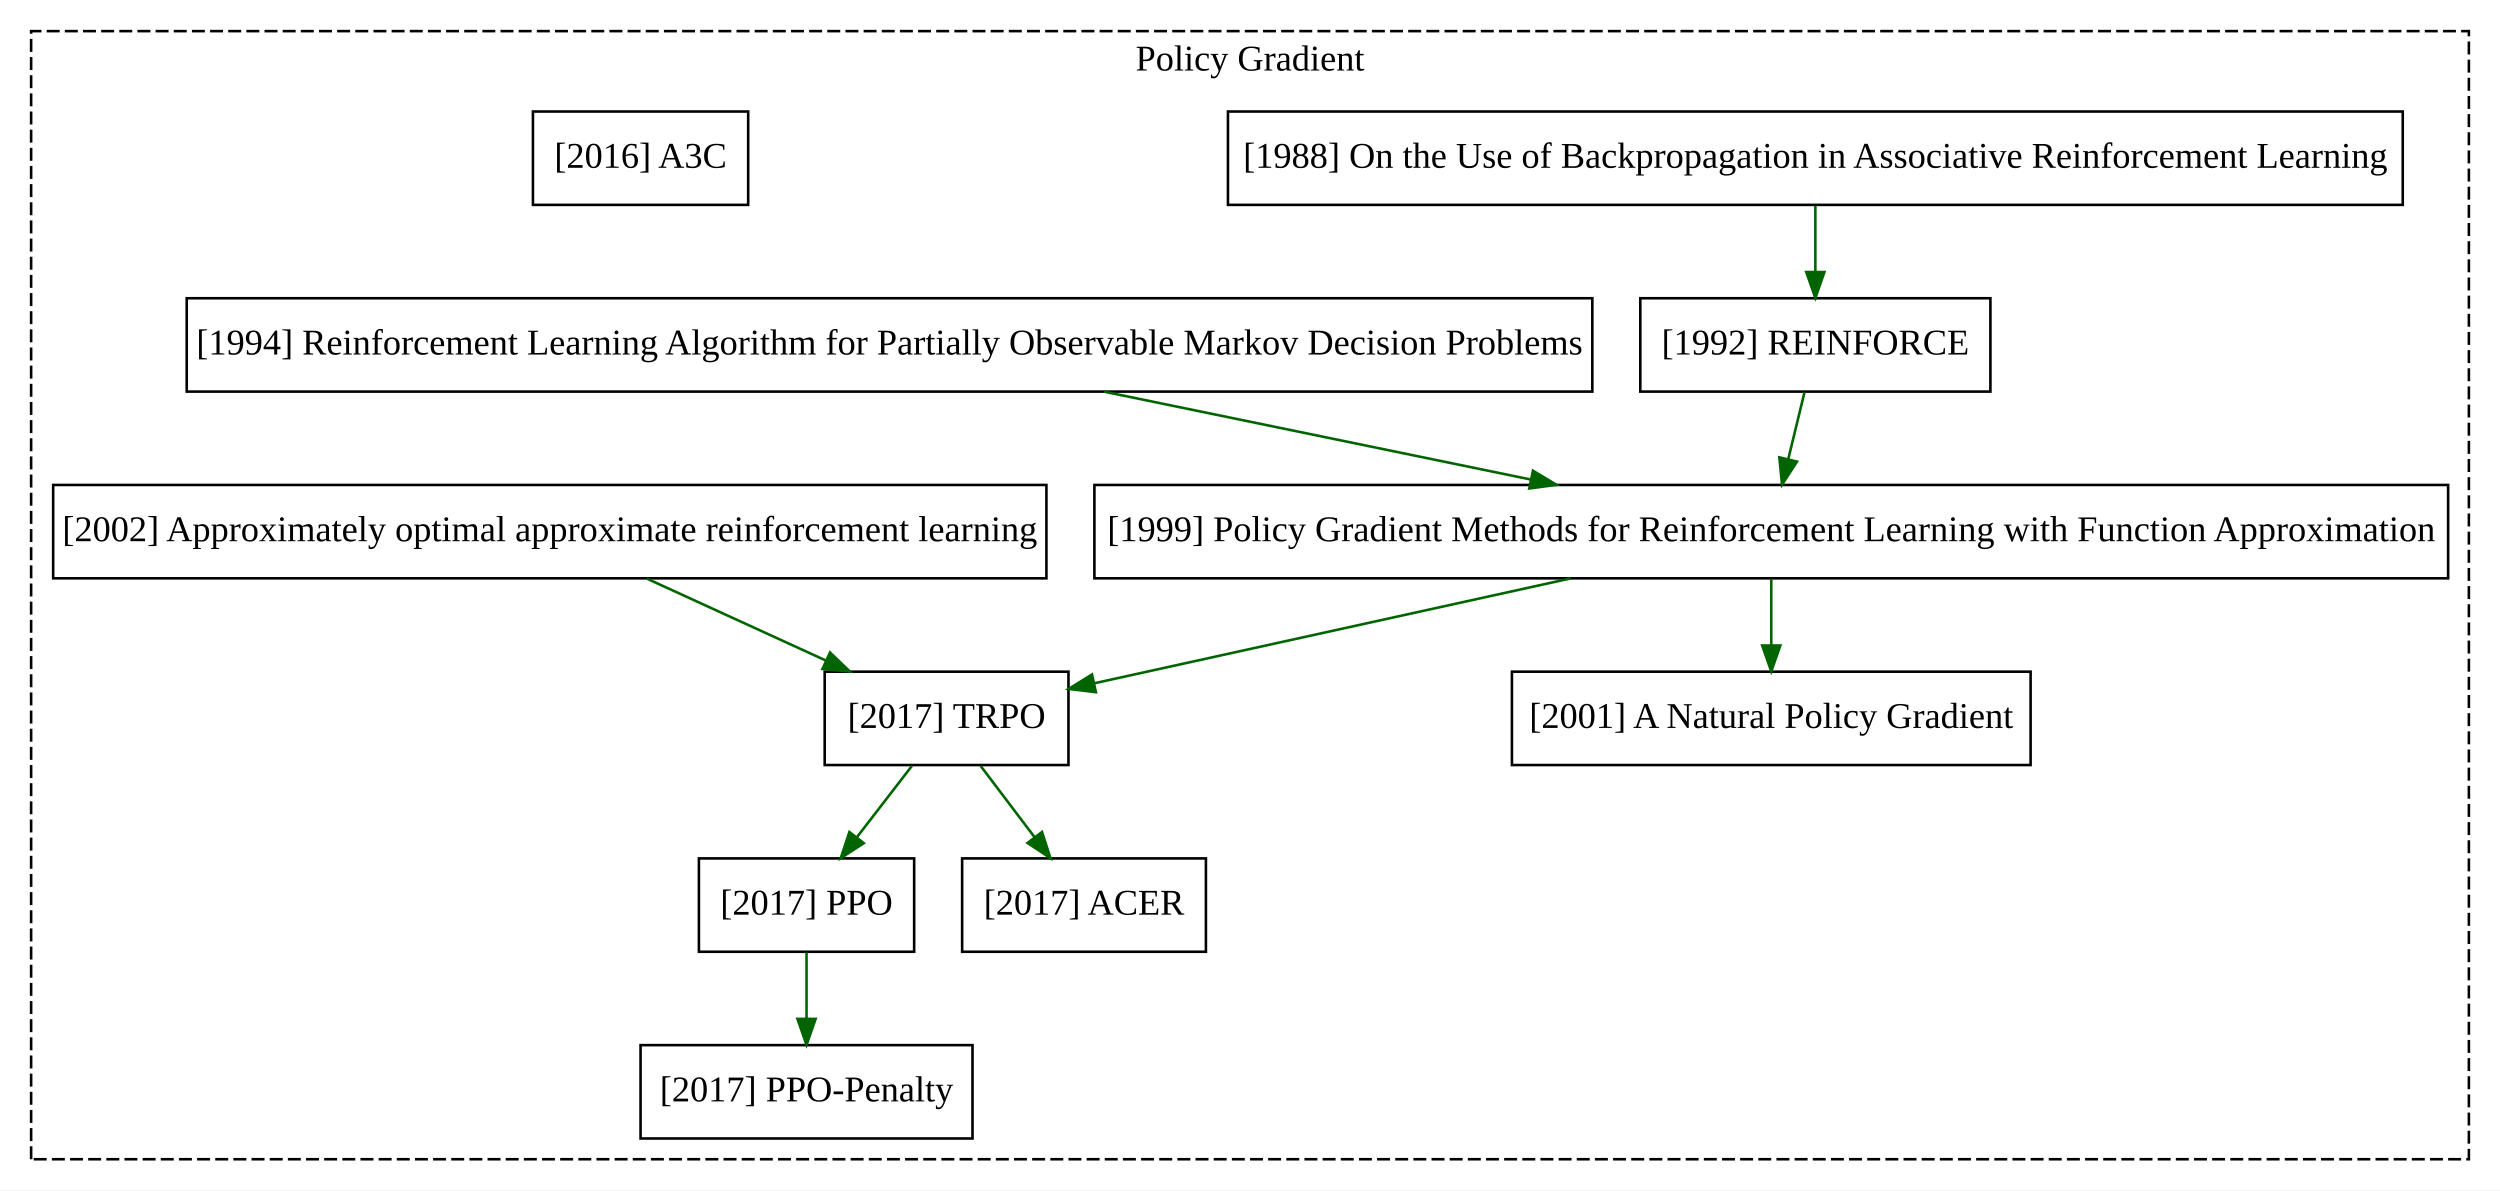
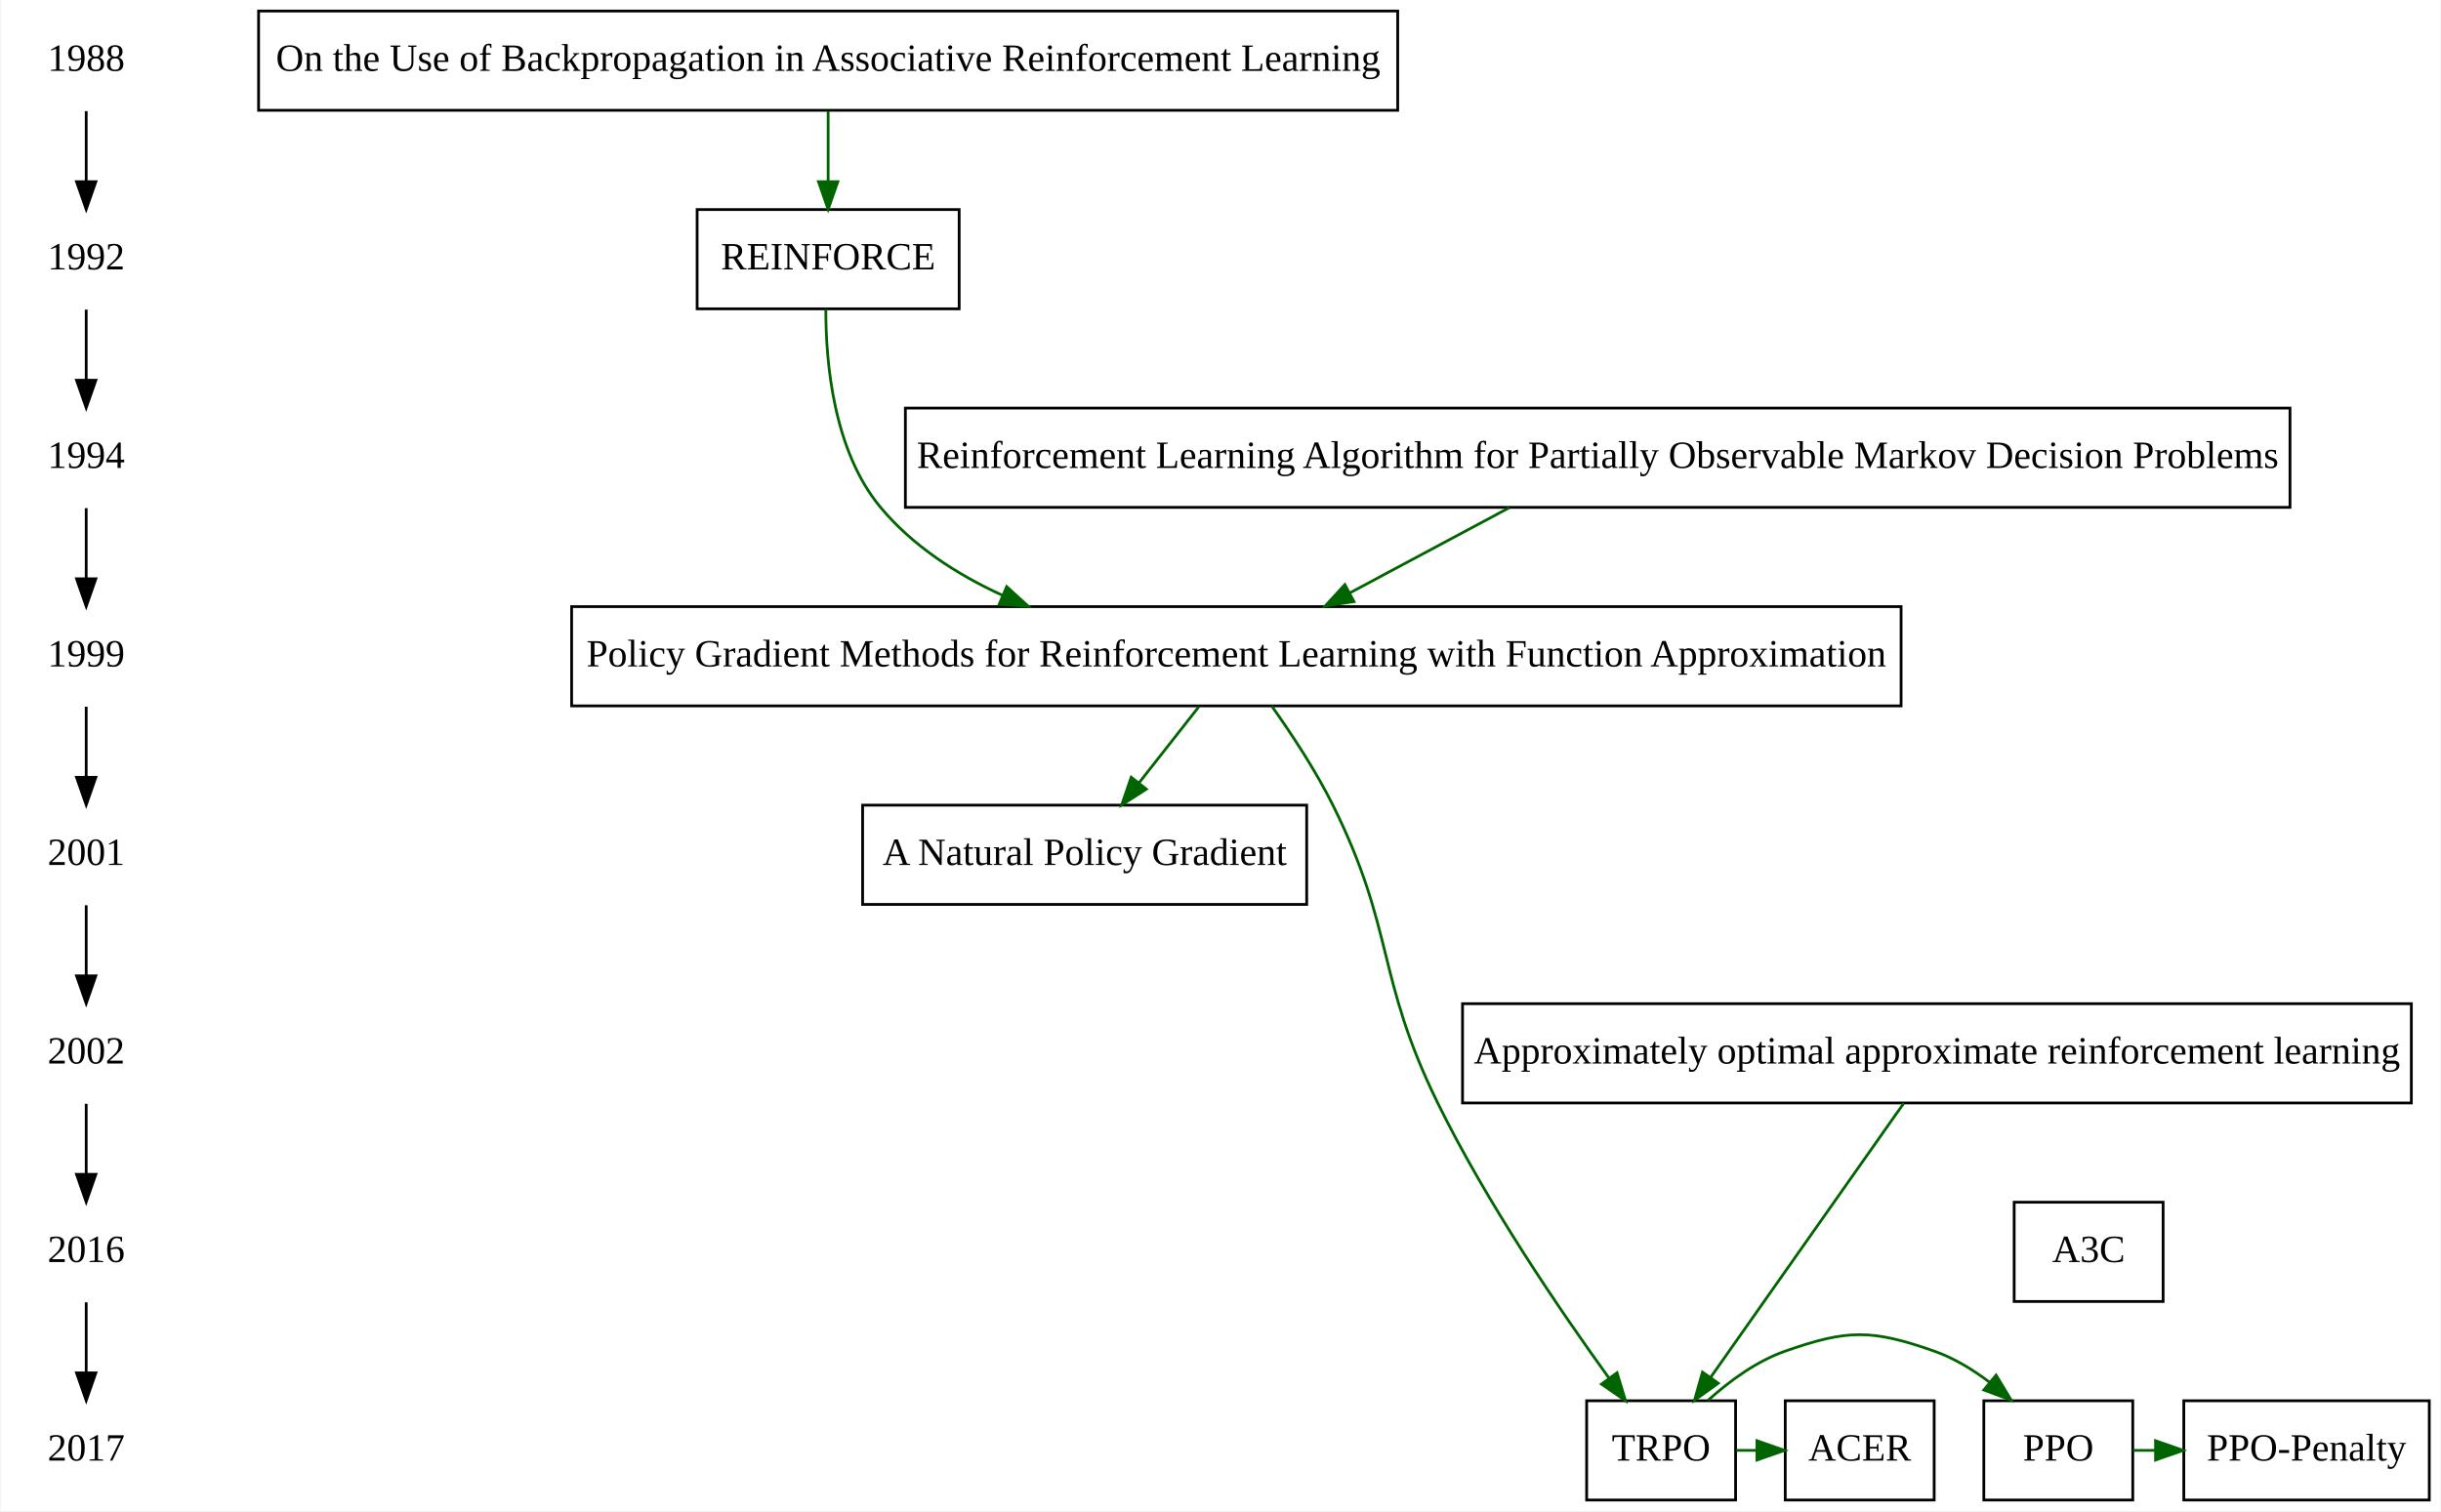
- <svg xmlns="http://www.w3.org/2000/svg" width="964pt" height="459pt" viewBox="0.00 0.00 964.00 459.00">
-   <g id="graph0" class="graph" transform="scale(1 1) rotate(0) translate(4 455)">
-     <polygon fill="white" stroke="transparent" points="-4,4 -4,-455 960,-455 960,4 -4,4" />
-     <g id="clust3" class="cluster">
-       <polygon fill="none" stroke="black" stroke-dasharray="5,2" points="8,-8 8,-443 948,-443 948,-8 8,-8" />
-       <text text-anchor="middle" x="478" y="-427.8" font-family="Times New Roman,serif" font-size="14.00">Policy Gradient</text>
-     </g>
+ <svg xmlns="http://www.w3.org/2000/svg" width="885pt" height="548pt" viewBox="0.00 0.00 884.50 548.00">
+   <g id="graph0" class="graph" transform="scale(1 1) rotate(0) translate(4 544)">
+     <polygon fill="white" stroke="transparent" points="-4,4 -4,-544 880.5,-544 880.5,4 -4,4" />
    <g id="node1" class="node">
-       <polygon fill="none" stroke="black" points="922.5,-412 469.5,-412 469.5,-376 922.5,-376 922.5,-412" />
-       <text text-anchor="middle" x="696" y="-390.3" font-family="Times New Roman,serif" font-size="14.00">[1988] On the Use of Backpropagation in Associative Reinforcement Learning</text>
+       <text text-anchor="middle" x="27" y="-518.3" font-family="Times New Roman,serif" font-size="14.00">1988</text>
    </g>
    <g id="node2" class="node">
-       <polygon fill="none" stroke="black" points="763.5,-340 628.5,-340 628.5,-304 763.5,-304 763.5,-340" />
-       <text text-anchor="middle" x="696" y="-318.3" font-family="Times New Roman,serif" font-size="14.00">[1992] REINFORCE</text>
+       <text text-anchor="middle" x="27" y="-446.3" font-family="Times New Roman,serif" font-size="14.00">1992</text>
+     </g>
+     <g id="edge1" class="edge">
+       <path fill="none" stroke="black" d="M27,-503.7C27,-495.98 27,-486.71 27,-478.11" />
+       <polygon fill="black" stroke="black" points="30.5,-478.1 27,-468.1 23.5,-478.1 30.5,-478.1" />
+     </g>
+     <g id="node3" class="node">
+       <text text-anchor="middle" x="27" y="-374.3" font-family="Times New Roman,serif" font-size="14.00">1994</text>
+     </g>
+     <g id="edge2" class="edge">
+       <path fill="none" stroke="black" d="M27,-431.7C27,-423.98 27,-414.71 27,-406.11" />
+       <polygon fill="black" stroke="black" points="30.5,-406.1 27,-396.1 23.5,-406.1 30.5,-406.1" />
+     </g>
+     <g id="node4" class="node">
+       <text text-anchor="middle" x="27" y="-302.3" font-family="Times New Roman,serif" font-size="14.00">1999</text>
+     </g>
+     <g id="edge3" class="edge">
+       <path fill="none" stroke="black" d="M27,-359.7C27,-351.98 27,-342.71 27,-334.11" />
+       <polygon fill="black" stroke="black" points="30.5,-334.1 27,-324.1 23.5,-334.1 30.5,-334.1" />
+     </g>
+     <g id="node5" class="node">
+       <text text-anchor="middle" x="27" y="-230.3" font-family="Times New Roman,serif" font-size="14.00">2001</text>
+     </g>
+     <g id="edge4" class="edge">
+       <path fill="none" stroke="black" d="M27,-287.7C27,-279.98 27,-270.71 27,-262.11" />
+       <polygon fill="black" stroke="black" points="30.5,-262.1 27,-252.1 23.5,-262.1 30.5,-262.1" />
+     </g>
+     <g id="node6" class="node">
+       <text text-anchor="middle" x="27" y="-158.3" font-family="Times New Roman,serif" font-size="14.00">2002</text>
+     </g>
+     <g id="edge5" class="edge">
+       <path fill="none" stroke="black" d="M27,-215.7C27,-207.98 27,-198.71 27,-190.11" />
+       <polygon fill="black" stroke="black" points="30.5,-190.1 27,-180.1 23.5,-190.1 30.5,-190.1" />
+     </g>
+     <g id="node7" class="node">
+       <text text-anchor="middle" x="27" y="-86.3" font-family="Times New Roman,serif" font-size="14.00">2016</text>
+     </g>
+     <g id="edge6" class="edge">
+       <path fill="none" stroke="black" d="M27,-143.7C27,-135.98 27,-126.71 27,-118.11" />
+       <polygon fill="black" stroke="black" points="30.5,-118.1 27,-108.1 23.5,-118.1 30.5,-118.1" />
+     </g>
+     <g id="node8" class="node">
+       <text text-anchor="middle" x="27" y="-14.3" font-family="Times New Roman,serif" font-size="14.00">2017</text>
+     </g>
+     <g id="edge7" class="edge">
+       <path fill="none" stroke="black" d="M27,-71.7C27,-63.98 27,-54.71 27,-46.11" />
+       <polygon fill="black" stroke="black" points="30.5,-46.1 27,-36.1 23.5,-46.1 30.5,-46.1" />
+     </g>
+     <g id="node9" class="node">
+       <polygon fill="none" stroke="black" points="502.5,-540 89.5,-540 89.5,-504 502.5,-504 502.5,-540" />
+       <text text-anchor="middle" x="296" y="-518.3" font-family="Times New Roman,serif" font-size="14.00">On the Use of Backpropagation in Associative Reinforcement Learning</text>
+     </g>
+     <g id="node10" class="node">
+       <polygon fill="none" stroke="black" points="343.5,-468 248.5,-468 248.5,-432 343.5,-432 343.5,-468" />
+       <text text-anchor="middle" x="296" y="-446.3" font-family="Times New Roman,serif" font-size="14.00">REINFORCE</text>
+     </g>
+     <g id="edge16" class="edge">
+       <path fill="none" stroke="darkgreen" d="M296,-503.7C296,-495.98 296,-486.71 296,-478.11" />
+       <polygon fill="darkgreen" stroke="darkgreen" points="299.5,-478.1 296,-468.1 292.5,-478.1 299.5,-478.1" />
+     </g>
+     <g id="node12" class="node">
+       <polygon fill="none" stroke="black" points="685,-324 203,-324 203,-288 685,-288 685,-324" />
+       <text text-anchor="middle" x="444" y="-302.3" font-family="Times New Roman,serif" font-size="14.00">Policy Gradient Methods for Reinforcement Learning with Function Approximation</text>
+     </g>
+     <g id="edge12" class="edge">
+       <path fill="none" stroke="darkgreen" d="M295.16,-431.9C295.12,-412.34 297.99,-380.38 315,-360 326.65,-346.04 342.57,-335.71 359.24,-328.08" />
+       <polygon fill="darkgreen" stroke="darkgreen" points="360.73,-331.25 368.56,-324.12 357.99,-324.81 360.73,-331.25" />
+     </g>
+     <g id="node11" class="node">
+       <polygon fill="none" stroke="black" points="826,-396 324,-396 324,-360 826,-360 826,-396" />
+       <text text-anchor="middle" x="575" y="-374.3" font-family="Times New Roman,serif" font-size="14.00">Reinforcement Learning Algorithm for Partially Observable Markov Decision Problems</text>
+     </g>
+     <g id="edge13" class="edge">
+       <path fill="none" stroke="darkgreen" d="M542.95,-359.88C525.51,-350.55 503.73,-338.92 485.06,-328.94" />
+       <polygon fill="darkgreen" stroke="darkgreen" points="486.64,-325.82 476.17,-324.19 483.34,-331.99 486.64,-325.82" />
+     </g>
+     <g id="node13" class="node">
+       <polygon fill="none" stroke="black" points="469.5,-252 308.5,-252 308.5,-216 469.5,-216 469.5,-252" />
+       <text text-anchor="middle" x="389" y="-230.3" font-family="Times New Roman,serif" font-size="14.00">A Natural Policy Gradient</text>
+     </g>
+     <g id="edge11" class="edge">
+       <path fill="none" stroke="darkgreen" d="M430.4,-287.7C423.88,-279.39 415.93,-269.28 408.75,-260.14" />
+       <polygon fill="darkgreen" stroke="darkgreen" points="411.37,-257.81 402.44,-252.1 405.87,-262.13 411.37,-257.81" />
+     </g>
+     <g id="node16" class="node">
+       <polygon fill="none" stroke="black" points="625,-36 571,-36 571,0 625,0 625,-36" />
+       <text text-anchor="middle" x="598" y="-14.3" font-family="Times New Roman,serif" font-size="14.00">TRPO</text>
    </g>
    <g id="edge9" class="edge">
-       <path fill="none" stroke="darkgreen" d="M696,-375.7C696,-367.98 696,-358.71 696,-350.11" />
-       <polygon fill="darkgreen" stroke="darkgreen" points="699.5,-350.1 696,-340.1 692.5,-350.1 699.5,-350.1" />
+       <path fill="none" stroke="darkgreen" d="M456.79,-287.98C463.97,-277.89 472.72,-264.64 479,-252 501.63,-206.43 494.56,-189.67 517,-144 534.87,-107.62 561.23,-68.93 578.98,-44.39" />
+       <polygon fill="darkgreen" stroke="darkgreen" points="582.02,-46.16 585.09,-36.02 576.37,-42.03 582.02,-46.16" />
    </g>
-     <g id="node4" class="node">
-       <polygon fill="none" stroke="black" points="940,-268 418,-268 418,-232 940,-232 940,-268" />
-       <text text-anchor="middle" x="679" y="-246.3" font-family="Times New Roman,serif" font-size="14.00">[1999] Policy Gradient Methods for Reinforcement Learning with Function Approximation</text>
+     <g id="node14" class="node">
+       <polygon fill="none" stroke="black" points="870,-180 526,-180 526,-144 870,-144 870,-180" />
+       <text text-anchor="middle" x="698" y="-158.3" font-family="Times New Roman,serif" font-size="14.00">Approximately optimal approximate reinforcement learning</text>
    </g>
-     <g id="edge5" class="edge">
-       <path fill="none" stroke="darkgreen" d="M691.8,-303.7C689.9,-295.9 687.62,-286.51 685.52,-277.83" />
-       <polygon fill="darkgreen" stroke="darkgreen" points="688.92,-277 683.15,-268.1 682.11,-278.65 688.92,-277" />
+     <g id="edge15" class="edge">
+       <path fill="none" stroke="darkgreen" d="M685.94,-143.87C668.52,-119.14 636.2,-73.24 615.97,-44.51" />
+       <polygon fill="darkgreen" stroke="darkgreen" points="618.72,-42.35 610.11,-36.19 613,-46.38 618.72,-42.35" />
    </g>
-     <g id="node3" class="node">
-       <polygon fill="none" stroke="black" points="610,-340 68,-340 68,-304 610,-304 610,-340" />
-       <text text-anchor="middle" x="339" y="-318.3" font-family="Times New Roman,serif" font-size="14.00">[1994] Reinforcement Learning Algorithm for Partially Observable Markov Decision Problems</text>
+     <g id="node15" class="node">
+       <polygon fill="none" stroke="black" points="780,-108 726,-108 726,-72 780,-72 780,-108" />
+       <text text-anchor="middle" x="753" y="-86.3" font-family="Times New Roman,serif" font-size="14.00">A3C</text>
    </g>
-     <g id="edge6" class="edge">
-       <path fill="none" stroke="darkgreen" d="M421.74,-303.97C471.4,-293.74 534.7,-280.71 586.08,-270.13" />
-       <polygon fill="darkgreen" stroke="darkgreen" points="587.1,-273.49 596.19,-268.05 585.69,-266.64 587.1,-273.49" />
-     </g>
-     <g id="node5" class="node">
-       <polygon fill="none" stroke="black" points="779,-196 579,-196 579,-160 779,-160 779,-196" />
-       <text text-anchor="middle" x="679" y="-174.3" font-family="Times New Roman,serif" font-size="14.00">[2001] A Natural Policy Gradient</text>
-     </g>
-     <g id="edge4" class="edge">
-       <path fill="none" stroke="darkgreen" d="M679,-231.7C679,-223.98 679,-214.71 679,-206.11" />
-       <polygon fill="darkgreen" stroke="darkgreen" points="682.5,-206.1 679,-196.1 675.5,-206.1 682.5,-206.1" />
-     </g>
-     <g id="node8" class="node">
-       <polygon fill="none" stroke="black" points="408,-196 314,-196 314,-160 408,-160 408,-196" />
-       <text text-anchor="middle" x="361" y="-174.3" font-family="Times New Roman,serif" font-size="14.00">[2017] TRPO</text>
-     </g>
-     <g id="edge2" class="edge">
-       <path fill="none" stroke="darkgreen" d="M601.62,-231.97C544.91,-219.48 469.2,-202.82 417.97,-191.54" />
-       <polygon fill="darkgreen" stroke="darkgreen" points="418.58,-188.09 408.06,-189.36 417.08,-194.93 418.58,-188.09" />
-     </g>
-     <g id="node6" class="node">
-       <polygon fill="none" stroke="black" points="399.5,-268 16.5,-268 16.5,-232 399.5,-232 399.5,-268" />
-       <text text-anchor="middle" x="208" y="-246.3" font-family="Times New Roman,serif" font-size="14.00">[2002] Approximately optimal approximate reinforcement learning</text>
+     <g id="node18" class="node">
+       <polygon fill="none" stroke="black" points="769,-36 715,-36 715,0 769,0 769,-36" />
+       <text text-anchor="middle" x="742" y="-14.3" font-family="Times New Roman,serif" font-size="14.00">PPO</text>
    </g>
    <g id="edge8" class="edge">
-       <path fill="none" stroke="darkgreen" d="M245.43,-231.88C266.25,-222.35 292.35,-210.41 314.48,-200.28" />
-       <polygon fill="darkgreen" stroke="darkgreen" points="316.06,-203.41 323.69,-196.07 313.14,-197.05 316.06,-203.41" />
+       <path fill="none" stroke="darkgreen" d="M615.08,-36.22C622.85,-43.2 632.62,-50.36 643,-54 665.65,-61.94 674.35,-61.94 697,-54 704.14,-51.5 710.99,-47.33 717.09,-42.7" />
+       <polygon fill="darkgreen" stroke="darkgreen" points="719.45,-45.29 724.92,-36.22 714.99,-39.9 719.45,-45.29" />
    </g>
-     <g id="node7" class="node">
-       <polygon fill="none" stroke="black" points="284.5,-412 201.5,-412 201.5,-376 284.5,-376 284.5,-412" />
-       <text text-anchor="middle" x="243" y="-390.3" font-family="Times New Roman,serif" font-size="14.00">[2016] A3C</text>
+     <g id="node19" class="node">
+       <polygon fill="none" stroke="black" points="697,-36 643,-36 643,0 697,0 697,-36" />
+       <text text-anchor="middle" x="670" y="-14.3" font-family="Times New Roman,serif" font-size="14.00">ACER</text>
    </g>
-     <g id="node10" class="node">
-       <polygon fill="none" stroke="black" points="348.5,-124 265.5,-124 265.5,-88 348.5,-88 348.5,-124" />
-       <text text-anchor="middle" x="307" y="-102.3" font-family="Times New Roman,serif" font-size="14.00">[2017] PPO</text>
+     <g id="edge14" class="edge">
+       <path fill="none" stroke="darkgreen" d="M625.28,-18C627.74,-18 630.19,-18 632.65,-18" />
+       <polygon fill="darkgreen" stroke="darkgreen" points="632.75,-21.5 642.75,-18 632.75,-14.5 632.75,-21.5" />
    </g>
-     <g id="edge1" class="edge">
-       <path fill="none" stroke="darkgreen" d="M347.65,-159.7C341.24,-151.39 333.44,-141.28 326.39,-132.14" />
-       <polygon fill="darkgreen" stroke="darkgreen" points="329.07,-129.88 320.19,-124.1 323.53,-134.16 329.07,-129.88" />
+     <g id="node17" class="node">
+       <polygon fill="none" stroke="black" points="876.5,-36 787.5,-36 787.5,0 876.5,0 876.5,-36" />
+       <text text-anchor="middle" x="832" y="-14.3" font-family="Times New Roman,serif" font-size="14.00">PPO-Penalty</text>
    </g>
-     <g id="node11" class="node">
-       <polygon fill="none" stroke="black" points="461,-124 367,-124 367,-88 461,-88 461,-124" />
-       <text text-anchor="middle" x="414" y="-102.3" font-family="Times New Roman,serif" font-size="14.00">[2017] ACER</text>
-     </g>
-     <g id="edge7" class="edge">
-       <path fill="none" stroke="darkgreen" d="M374.1,-159.7C380.39,-151.39 388.05,-141.28 394.96,-132.14" />
-       <polygon fill="darkgreen" stroke="darkgreen" points="397.8,-134.19 401.05,-124.1 392.22,-129.96 397.8,-134.19" />
-     </g>
-     <g id="node9" class="node">
-       <polygon fill="none" stroke="black" points="371,-52 243,-52 243,-16 371,-16 371,-52" />
-       <text text-anchor="middle" x="307" y="-30.3" font-family="Times New Roman,serif" font-size="14.00">[2017] PPO-Penalty</text>
-     </g>
-     <g id="edge3" class="edge">
-       <path fill="none" stroke="darkgreen" d="M307,-87.7C307,-79.98 307,-70.71 307,-62.11" />
-       <polygon fill="darkgreen" stroke="darkgreen" points="310.5,-62.1 307,-52.1 303.5,-62.1 310.5,-62.1" />
+     <g id="edge10" class="edge">
+       <path fill="none" stroke="darkgreen" d="M769.07,-18C771.72,-18 774.38,-18 777.03,-18" />
+       <polygon fill="darkgreen" stroke="darkgreen" points="777.26,-21.5 787.26,-18 777.26,-14.5 777.26,-21.5" />
    </g>
  </g>
</svg>
